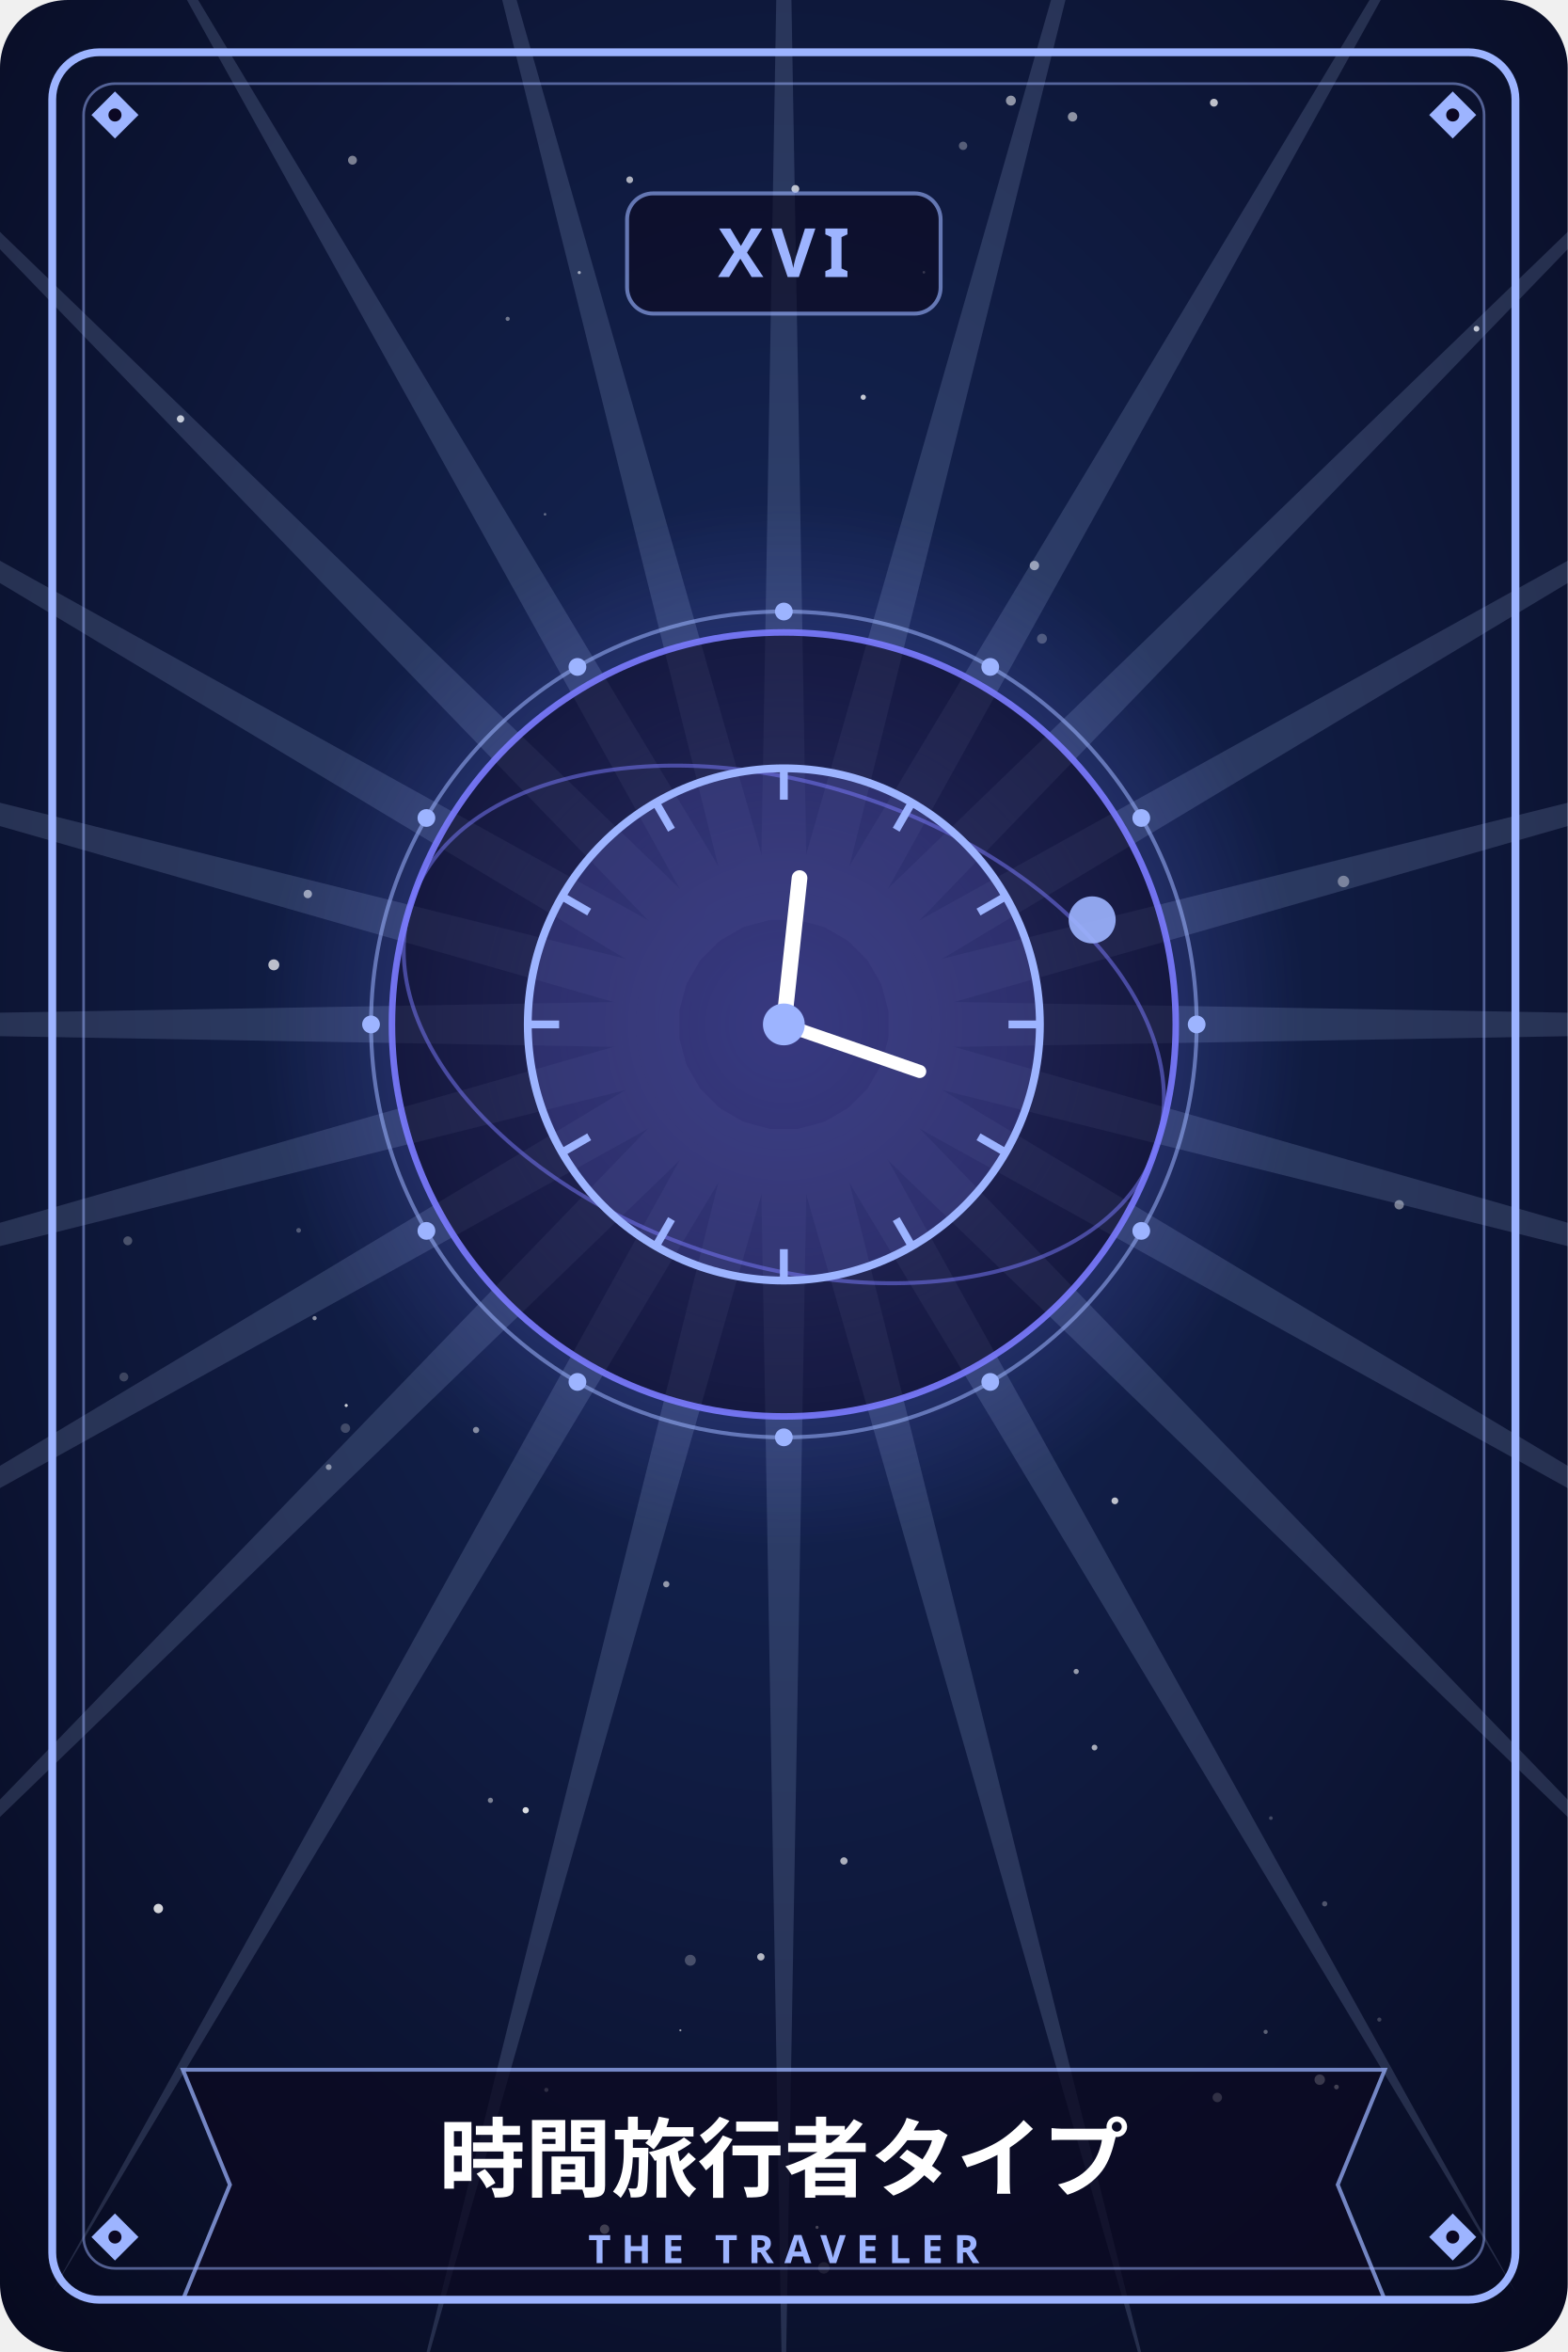
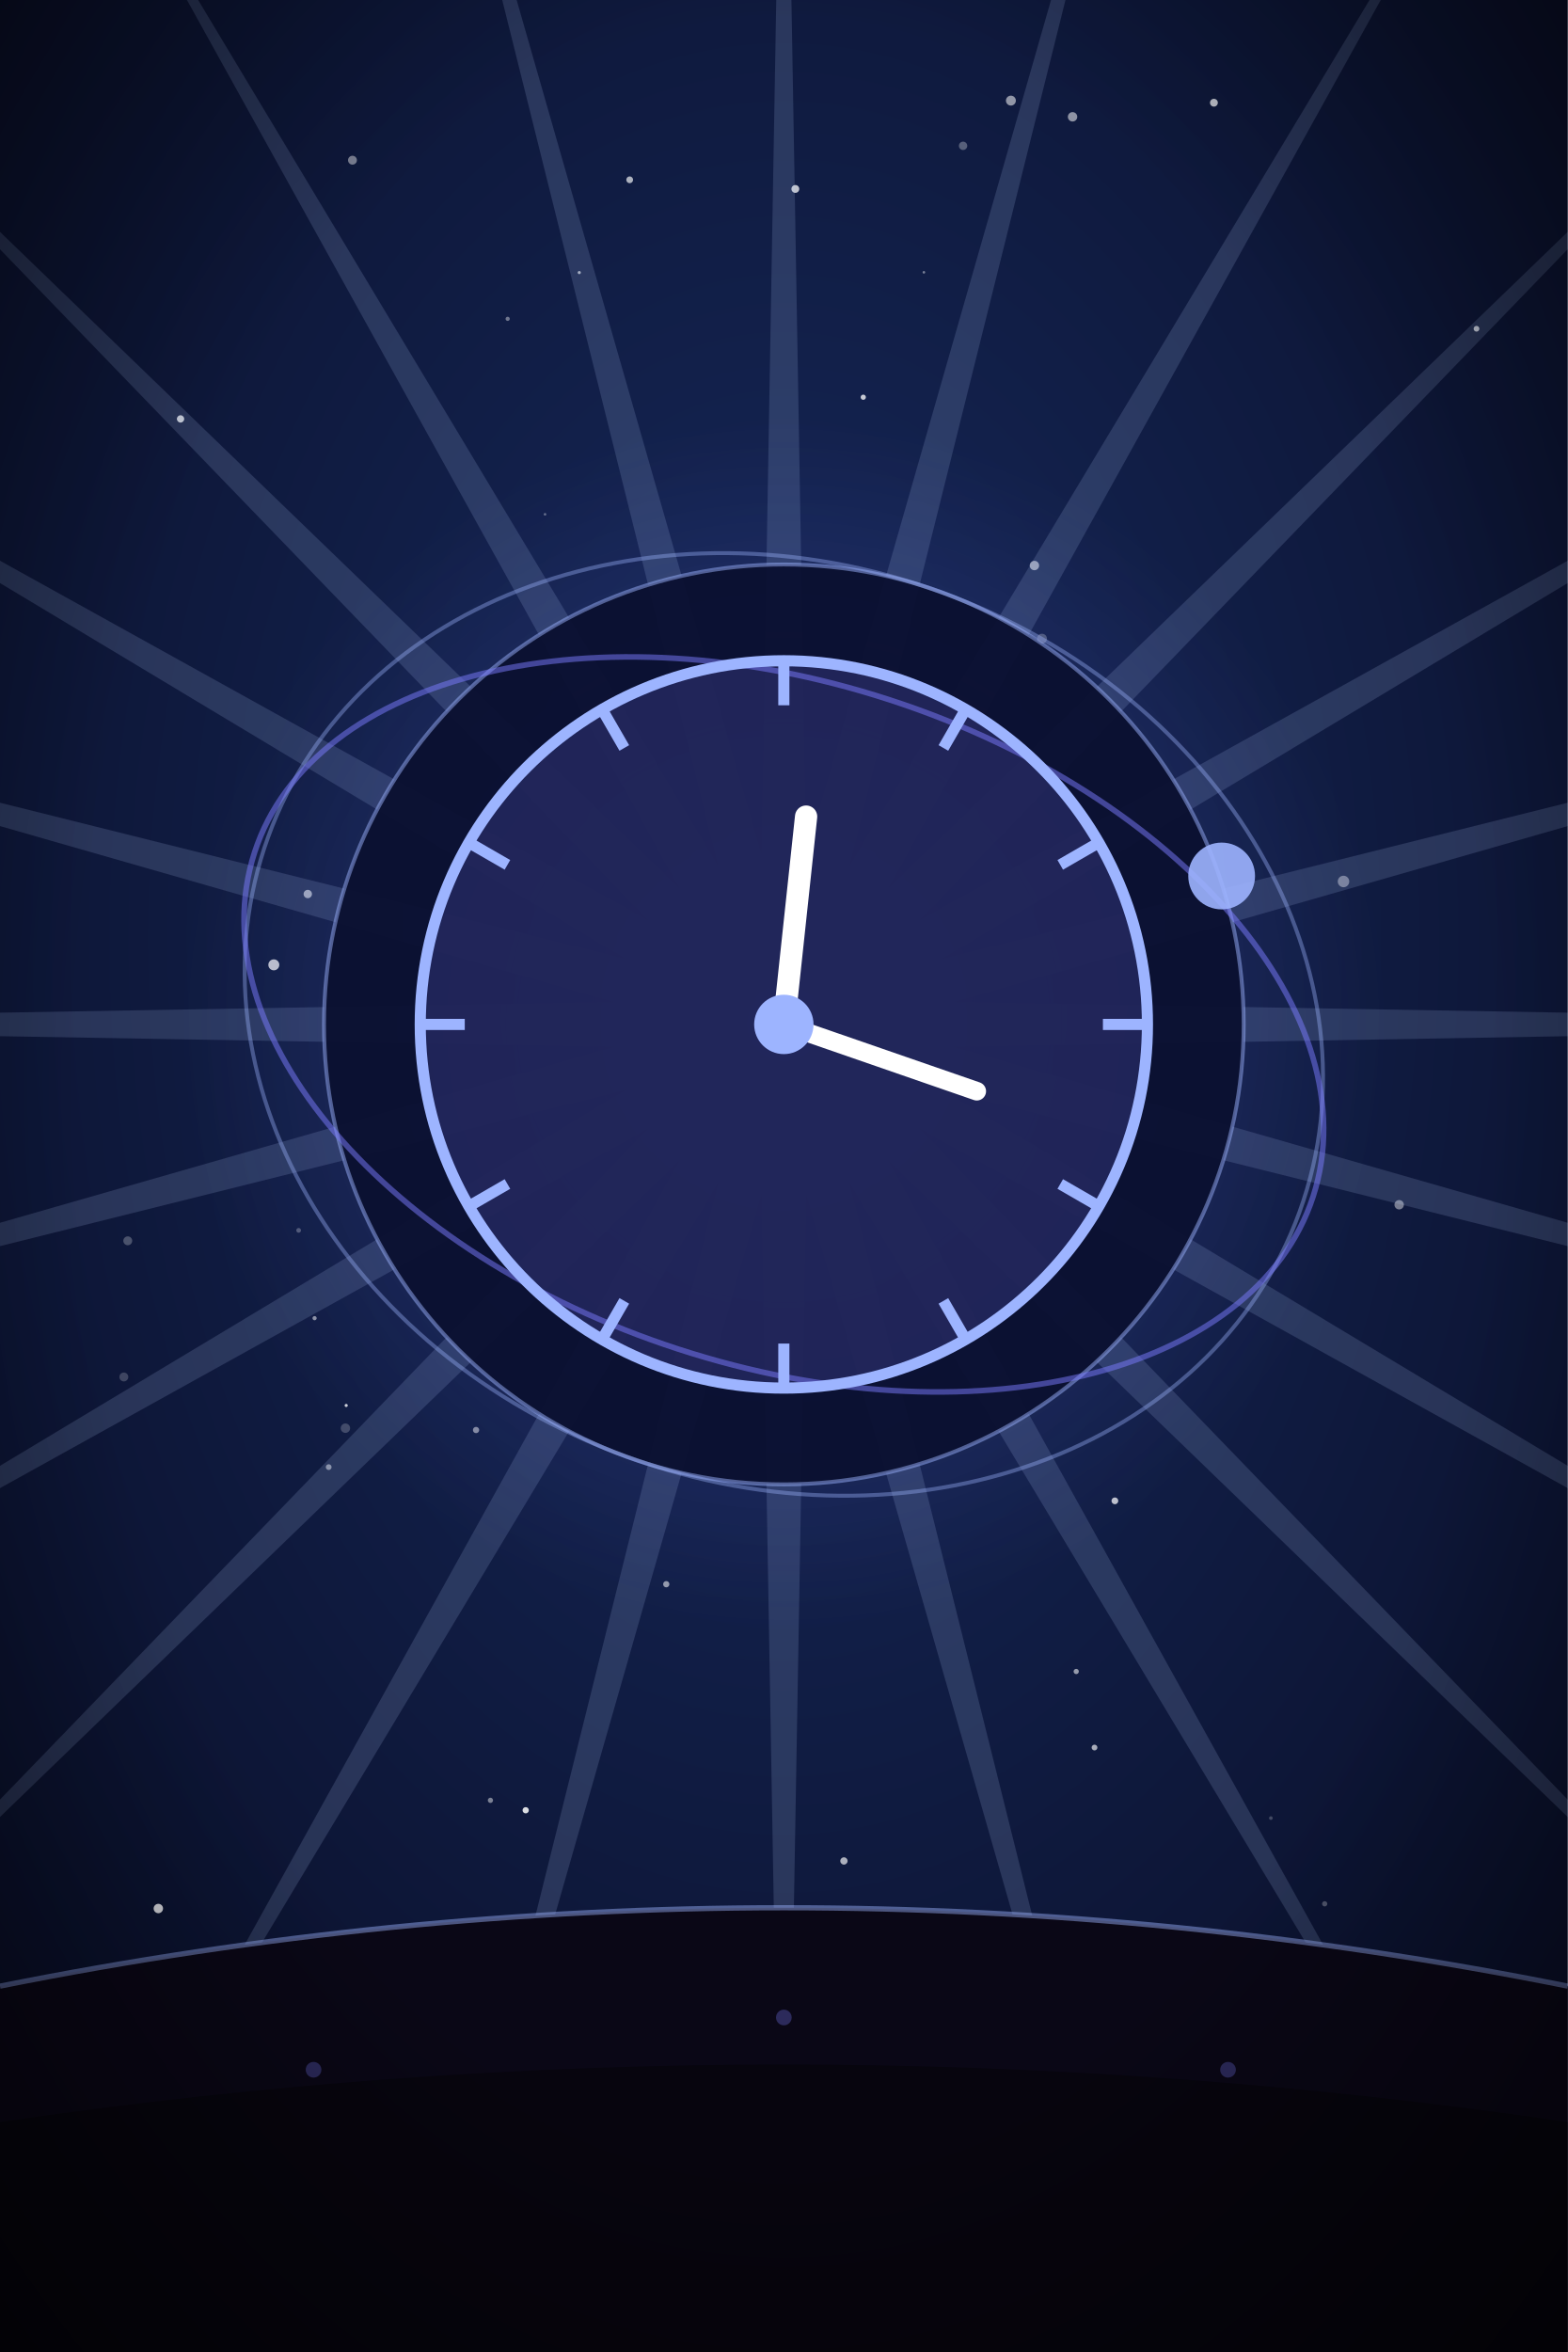
- <svg xmlns="http://www.w3.org/2000/svg" viewBox="0 0 600 900" width="600" height="900" font-family="'Noto Sans JP','Hiragino Sans','Hiragino Kaku Gothic ProN','Yu Gothic',Meiryo,IPAGothic,sans-serif">
+ <svg xmlns="http://www.w3.org/2000/svg" viewBox="0 0 600 900" width="600" height="900">
  <defs>
-     <radialGradient id="bg" cx="50%" cy="42%" r="75%">
+     <radialGradient id="bg" cx="50%" cy="40%" r="78%">
      <stop offset="0%" stop-color="#172a5e" />
      <stop offset="100%" stop-color="#070a1f" />
    </radialGradient>
    <radialGradient id="glow" cx="50%" cy="50%" r="50%">
-       <stop offset="0%" stop-color="#7b7bff" stop-opacity="0.55" />
+       <stop offset="0%" stop-color="#7b7bff" stop-opacity="0.6" />
+       <stop offset="55%" stop-color="#7b7bff" stop-opacity="0.12" />
      <stop offset="100%" stop-color="#7b7bff" stop-opacity="0" />
    </radialGradient>
+     <radialGradient id="vig" cx="50%" cy="46%" r="72%">
+       <stop offset="62%" stop-color="#000" stop-opacity="0" />
+       <stop offset="100%" stop-color="#000" stop-opacity="0.55" />
+     </radialGradient>
  </defs>
-   <rect width="600" height="900" rx="26" fill="url(#bg)" />
+   <rect width="600" height="900" fill="url(#bg)" />
  <g>
    <circle cx="418.9" cy="668.7" r="1.1" fill="#fff" opacity="0.64" />
    <circle cx="255.0" cy="606.2" r="1.2" fill="#fff" opacity="0.55" />
    <circle cx="507.0" cy="728.5" r="1.0" fill="#fff" opacity="0.28" />
    <circle cx="514.2" cy="337.3" r="2.2" fill="#fff" opacity="0.40" />
    <circle cx="47.4" cy="526.9" r="1.7" fill="#fff" opacity="0.20" />
    <circle cx="114.3" cy="470.8" r="0.9" fill="#fff" opacity="0.27" />
    <circle cx="465.9" cy="802.6" r="1.8" fill="#fff" opacity="0.56" />
    <circle cx="304.4" cy="72.3" r="1.5" fill="#fff" opacity="0.73" />
    <circle cx="132.5" cy="537.8" r="0.6" fill="#fff" opacity="0.79" />
    <circle cx="527.9" cy="772.8" r="0.8" fill="#fff" opacity="0.20" />
    <circle cx="120.4" cy="504.4" r="0.8" fill="#fff" opacity="0.52" />
    <circle cx="209.1" cy="799.7" r="0.8" fill="#fff" opacity="0.53" />
    <circle cx="312.7" cy="852.3" r="0.6" fill="#fff" opacity="0.85" />
    <circle cx="201.2" cy="692.7" r="1.2" fill="#fff" opacity="0.85" />
    <circle cx="505.1" cy="795.8" r="2.0" fill="#fff" opacity="0.68" />
    <circle cx="208.6" cy="196.8" r="0.5" fill="#fff" opacity="0.35" />
    <circle cx="69.1" cy="160.3" r="1.4" fill="#fff" opacity="0.78" />
    <circle cx="330.4" cy="152.0" r="1.0" fill="#fff" opacity="0.76" />
    <circle cx="104.8" cy="369.2" r="2.1" fill="#fff" opacity="0.72" />
    <circle cx="315.3" cy="867.8" r="2.2" fill="#fff" opacity="0.30" />
    <circle cx="398.8" cy="244.4" r="1.9" fill="#fff" opacity="0.25" />
    <circle cx="395.9" cy="216.4" r="1.8" fill="#fff" opacity="0.55" />
    <circle cx="132.2" cy="546.5" r="1.8" fill="#fff" opacity="0.21" />
    <circle cx="368.6" cy="55.8" r="1.6" fill="#fff" opacity="0.30" />
    <circle cx="48.9" cy="474.8" r="1.7" fill="#fff" opacity="0.25" />
    <circle cx="386.9" cy="38.5" r="1.9" fill="#fff" opacity="0.54" />
    <circle cx="411.9" cy="639.6" r="1.0" fill="#fff" opacity="0.56" />
    <circle cx="565.1" cy="125.8" r="1.1" fill="#fff" opacity="0.75" />
    <circle cx="535.5" cy="461.0" r="1.8" fill="#fff" opacity="0.43" />
    <circle cx="486.4" cy="695.7" r="0.7" fill="#fff" opacity="0.22" />
    <circle cx="194.3" cy="122.0" r="0.8" fill="#fff" opacity="0.40" />
    <circle cx="125.8" cy="561.4" r="1.1" fill="#fff" opacity="0.48" />
    <circle cx="511.5" cy="798.6" r="0.9" fill="#fff" opacity="0.81" />
    <circle cx="221.7" cy="104.3" r="0.6" fill="#fff" opacity="0.61" />
    <circle cx="410.5" cy="44.7" r="1.8" fill="#fff" opacity="0.53" />
    <circle cx="353.6" cy="104.2" r="0.5" fill="#fff" opacity="0.43" />
    <circle cx="484.4" cy="777.5" r="0.8" fill="#fff" opacity="0.33" />
    <circle cx="231.4" cy="853.0" r="1.8" fill="#fff" opacity="0.78" />
    <circle cx="182.2" cy="547.2" r="1.2" fill="#fff" opacity="0.49" />
    <circle cx="291.2" cy="748.8" r="1.4" fill="#fff" opacity="0.69" />
    <circle cx="264.2" cy="750.1" r="2.1" fill="#fff" opacity="0.24" />
    <circle cx="187.7" cy="688.9" r="1.0" fill="#fff" opacity="0.45" />
    <circle cx="117.8" cy="342.1" r="1.6" fill="#fff" opacity="0.57" />
    <circle cx="260.4" cy="776.9" r="0.4" fill="#fff" opacity="0.57" />
    <circle cx="323.0" cy="712.1" r="1.4" fill="#fff" opacity="0.65" />
    <circle cx="426.7" cy="574.3" r="1.3" fill="#fff" opacity="0.73" />
    <circle cx="259.1" cy="830.3" r="1.1" fill="#fff" opacity="0.90" />
    <circle cx="134.9" cy="61.3" r="1.7" fill="#fff" opacity="0.45" />
    <circle cx="241.0" cy="68.8" r="1.3" fill="#fff" opacity="0.66" />
    <circle cx="60.6" cy="730.3" r="1.8" fill="#fff" opacity="0.82" />
    <circle cx="464.6" cy="39.3" r="1.5" fill="#fff" opacity="0.73" />
  </g>
  <g opacity="0.16">
    <path d="M340 401 L860 392 L340 383 Z" fill="#bcd0ff" />
    <path d="M336.308 411.046 L840.918 536.939 L340.966 393.659 Z" fill="#bcd0ff" />
    <path d="M330.141 419.794 L784.974 672 L339.141 404.206 Z" fill="#bcd0ff" />
    <path d="M321.92 426.648 L695.98 787.98 L334.648 413.92 Z" fill="#bcd0ff" />
    <path d="M312.206 431.141 L580 876.974 L327.794 422.141 Z" fill="#bcd0ff" />
    <path d="M301.659 432.966 L444.939 932.918 L319.046 428.308 Z" fill="#bcd0ff" />
    <path d="M291 432 L300 952 L309 432 Z" fill="#bcd0ff" />
    <path d="M280.954 428.308 L155.061 932.918 L298.341 432.966 Z" fill="#bcd0ff" />
    <path d="M272.206 422.141 L20 876.974 L287.794 431.141 Z" fill="#bcd0ff" />
    <path d="M265.352 413.92 L-95.98 787.98 L278.08 426.648 Z" fill="#bcd0ff" />
    <path d="M260.859 404.206 L-184.974 672 L269.859 419.794 Z" fill="#bcd0ff" />
    <path d="M259.034 393.659 L-240.918 536.939 L263.692 411.046 Z" fill="#bcd0ff" />
    <path d="M260 383 L-260 392 L260 401 Z" fill="#bcd0ff" />
    <path d="M263.692 372.954 L-240.918 247.061 L259.034 390.341 Z" fill="#bcd0ff" />
    <path d="M269.859 364.206 L-184.974 112 L260.859 379.794 Z" fill="#bcd0ff" />
    <path d="M278.08 357.352 L-95.98 -3.98 L265.352 370.08 Z" fill="#bcd0ff" />
    <path d="M287.794 352.859 L20 -92.974 L272.206 361.859 Z" fill="#bcd0ff" />
    <path d="M298.341 351.034 L155.061 -148.918 L280.954 355.692 Z" fill="#bcd0ff" />
    <path d="M309 352 L300 -168 L291 352 Z" fill="#bcd0ff" />
    <path d="M319.046 355.692 L444.939 -148.918 L301.659 351.034 Z" fill="#bcd0ff" />
    <path d="M327.794 361.859 L580 -92.974 L312.206 352.859 Z" fill="#bcd0ff" />
    <path d="M334.648 370.08 L695.98 -3.98 L321.92 357.352 Z" fill="#bcd0ff" />
    <path d="M339.141 379.794 L784.974 112 L330.141 364.206 Z" fill="#bcd0ff" />
    <path d="M340.966 390.341 L840.918 247.061 L336.308 372.954 Z" fill="#bcd0ff" />
  </g>
-   <circle cx="300" cy="392" r="200" fill="url(#glow)" />
-   <circle cx="300" cy="392" r="150" fill="#0b0820" opacity="0.55" />
-   <circle cx="300" cy="392" r="158" fill="none" stroke="#9db4ff" stroke-width="1.5" opacity="0.55" />
-   <circle cx="300" cy="392" r="150" fill="none" stroke="#7b7bff" stroke-width="2.5" opacity="0.9" />
-   <circle cx="458.0" cy="392.0" r="3.4" fill="#9db4ff" />
-   <circle cx="436.8" cy="471.0" r="3.4" fill="#9db4ff" />
-   <circle cx="379.0" cy="528.8" r="3.4" fill="#9db4ff" />
-   <circle cx="300.0" cy="550.0" r="3.4" fill="#9db4ff" />
-   <circle cx="221.0" cy="528.8" r="3.4" fill="#9db4ff" />
-   <circle cx="163.2" cy="471.0" r="3.4" fill="#9db4ff" />
-   <circle cx="142.0" cy="392.0" r="3.4" fill="#9db4ff" />
-   <circle cx="163.2" cy="313.0" r="3.4" fill="#9db4ff" />
-   <circle cx="221.0" cy="255.2" r="3.4" fill="#9db4ff" />
-   <circle cx="300.0" cy="234.0" r="3.4" fill="#9db4ff" />
-   <circle cx="379.0" cy="255.2" r="3.4" fill="#9db4ff" />
-   <circle cx="436.8" cy="313.0" r="3.4" fill="#9db4ff" />
-   <ellipse cx="300" cy="392" rx="150" ry="92" fill="none" stroke="#7b7bff" stroke-width="1.5" opacity="0.5" transform="rotate(18 300 392)" />
-   <circle cx="300" cy="392" r="98" fill="#7b7bff" opacity="0.18" />
-   <circle cx="300" cy="392" r="98" fill="none" stroke="#9db4ff" stroke-width="3" />
-   <line x1="300.0" y1="306.0" x2="300.0" y2="294.0" stroke="#9db4ff" stroke-width="3" />
-   <line x1="343.0" y1="317.5" x2="349.0" y2="307.1" stroke="#9db4ff" stroke-width="3" />
-   <line x1="374.5" y1="349.0" x2="384.9" y2="343.0" stroke="#9db4ff" stroke-width="3" />
-   <line x1="386.0" y1="392.0" x2="398.0" y2="392.0" stroke="#9db4ff" stroke-width="3" />
-   <line x1="374.5" y1="435.0" x2="384.9" y2="441.0" stroke="#9db4ff" stroke-width="3" />
-   <line x1="343.0" y1="466.5" x2="349.0" y2="476.9" stroke="#9db4ff" stroke-width="3" />
-   <line x1="300.0" y1="478.0" x2="300.0" y2="490.0" stroke="#9db4ff" stroke-width="3" />
-   <line x1="257.0" y1="466.5" x2="251.0" y2="476.9" stroke="#9db4ff" stroke-width="3" />
-   <line x1="225.5" y1="435.0" x2="215.1" y2="441.0" stroke="#9db4ff" stroke-width="3" />
-   <line x1="214.0" y1="392.0" x2="202.0" y2="392.0" stroke="#9db4ff" stroke-width="3" />
-   <line x1="225.5" y1="349.0" x2="215.1" y2="343.0" stroke="#9db4ff" stroke-width="3" />
-   <line x1="257.0" y1="317.5" x2="251.0" y2="307.1" stroke="#9db4ff" stroke-width="3" />
-   <line x1="300" y1="392" x2="306" y2="336" stroke="#fff" stroke-width="6" stroke-linecap="round" />
-   <line x1="300" y1="392" x2="352" y2="410" stroke="#fff" stroke-width="5" stroke-linecap="round" />
-   <circle cx="300" cy="392" r="8" fill="#9db4ff" />
-   <circle cx="418" cy="352" r="9" fill="#9db4ff" opacity="0.9" />
-   <g>
-     <rect x="240" y="74" width="120" height="46" rx="10" fill="#0b0820" opacity="0.6" stroke="#9db4ff" stroke-width="1.5" />
-     <text x="300" y="106" text-anchor="middle" font-size="26" letter-spacing="3" fill="#9db4ff" font-weight="700">XVI</text>
+   <circle cx="300" cy="392" r="230" fill="url(#glow)" />
+   <g opacity="0.95">
+     <circle cx="300" cy="392" r="176" fill="#0a1030" />
+     <ellipse cx="300" cy="392" rx="210" ry="176" fill="none" stroke="#9db4ff" stroke-width="1.5" opacity="0.4" transform="rotate(20 300 392)" />
+     <circle cx="300" cy="392" r="176" fill="none" stroke="#9db4ff" stroke-width="1.5" opacity="0.5" />
  </g>
-   <g>
-     <path d="M70 792 L530 792 L512 836 L530 880 L70 880 L88 836 Z" fill="#0b0820" opacity="0.72" stroke="#9db4ff" stroke-width="1.5" />
-     <text x="300" y="838" text-anchor="middle" font-size="33" font-weight="900" fill="#fff">時間旅行者タイプ</text>
-     <text x="300" y="866" text-anchor="middle" font-size="15" letter-spacing="4" fill="#9db4ff" font-weight="700">THE TRAVELER</text>
+   <path d="M0 760 Q 300 700 600 760 L600 900 L0 900 Z" fill="#0a0716" />
+   <path d="M0 760 Q 300 700 600 760" fill="none" stroke="#9db4ff" stroke-width="2" opacity="0.45" />
+   <path d="M0 812 Q 300 768 600 812 L600 900 L0 900 Z" fill="#000" opacity="0.35" />
+   <g fill="#7b7bff" opacity="0.3">
+     <circle cx="120" cy="792" r="3" />
+     <circle cx="300" cy="772" r="3" />
+     <circle cx="470" cy="792" r="3" />
  </g>
-   <rect x="20" y="20" width="560" height="860" rx="18" fill="none" stroke="#9db4ff" stroke-width="3" />
-   <rect x="32" y="32" width="536" height="836" rx="12" fill="none" stroke="#9db4ff" stroke-width="1" opacity="0.5" />
-   <g transform="translate(44 44)" fill="#9db4ff">
-     <polygon points="0,-9 9,0 0,9 -9,0" />
-     <circle cx="0" cy="0" r="2.5" fill="#0c0823" />
+   <g transform="translate(300 392) scale(1.42) translate(-300 -392)">
+     <ellipse cx="300" cy="392" rx="150" ry="92" fill="none" stroke="#7b7bff" stroke-width="1.5" opacity="0.5" transform="rotate(18 300 392)" />
+     <circle cx="300" cy="392" r="98" fill="#7b7bff" opacity="0.18" />
+     <circle cx="300" cy="392" r="98" fill="none" stroke="#9db4ff" stroke-width="3" />
+     <line x1="300.0" y1="306.0" x2="300.0" y2="294.0" stroke="#9db4ff" stroke-width="3" />
+     <line x1="343.0" y1="317.5" x2="349.0" y2="307.1" stroke="#9db4ff" stroke-width="3" />
+     <line x1="374.5" y1="349.0" x2="384.9" y2="343.0" stroke="#9db4ff" stroke-width="3" />
+     <line x1="386.0" y1="392.0" x2="398.0" y2="392.0" stroke="#9db4ff" stroke-width="3" />
+     <line x1="374.5" y1="435.0" x2="384.9" y2="441.0" stroke="#9db4ff" stroke-width="3" />
+     <line x1="343.0" y1="466.5" x2="349.0" y2="476.9" stroke="#9db4ff" stroke-width="3" />
+     <line x1="300.0" y1="478.0" x2="300.0" y2="490.0" stroke="#9db4ff" stroke-width="3" />
+     <line x1="257.0" y1="466.5" x2="251.0" y2="476.9" stroke="#9db4ff" stroke-width="3" />
+     <line x1="225.5" y1="435.0" x2="215.1" y2="441.0" stroke="#9db4ff" stroke-width="3" />
+     <line x1="214.0" y1="392.0" x2="202.0" y2="392.0" stroke="#9db4ff" stroke-width="3" />
+     <line x1="225.5" y1="349.0" x2="215.1" y2="343.0" stroke="#9db4ff" stroke-width="3" />
+     <line x1="257.0" y1="317.5" x2="251.0" y2="307.1" stroke="#9db4ff" stroke-width="3" />
+     <line x1="300" y1="392" x2="306" y2="336" stroke="#fff" stroke-width="6" stroke-linecap="round" />
+     <line x1="300" y1="392" x2="352" y2="410" stroke="#fff" stroke-width="5" stroke-linecap="round" />
+     <circle cx="300" cy="392" r="8" fill="#9db4ff" />
+     <circle cx="418" cy="352" r="9" fill="#9db4ff" opacity="0.9" />
  </g>
-   <g transform="translate(556 44)" fill="#9db4ff">
-     <polygon points="0,-9 9,0 0,9 -9,0" />
-     <circle cx="0" cy="0" r="2.5" fill="#0c0823" />
-   </g>
-   <g transform="translate(44 856)" fill="#9db4ff">
-     <polygon points="0,-9 9,0 0,9 -9,0" />
-     <circle cx="0" cy="0" r="2.5" fill="#0c0823" />
-   </g>
-   <g transform="translate(556 856)" fill="#9db4ff">
-     <polygon points="0,-9 9,0 0,9 -9,0" />
-     <circle cx="0" cy="0" r="2.5" fill="#0c0823" />
-   </g>
+   <rect width="600" height="900" fill="url(#vig)" />
</svg>
